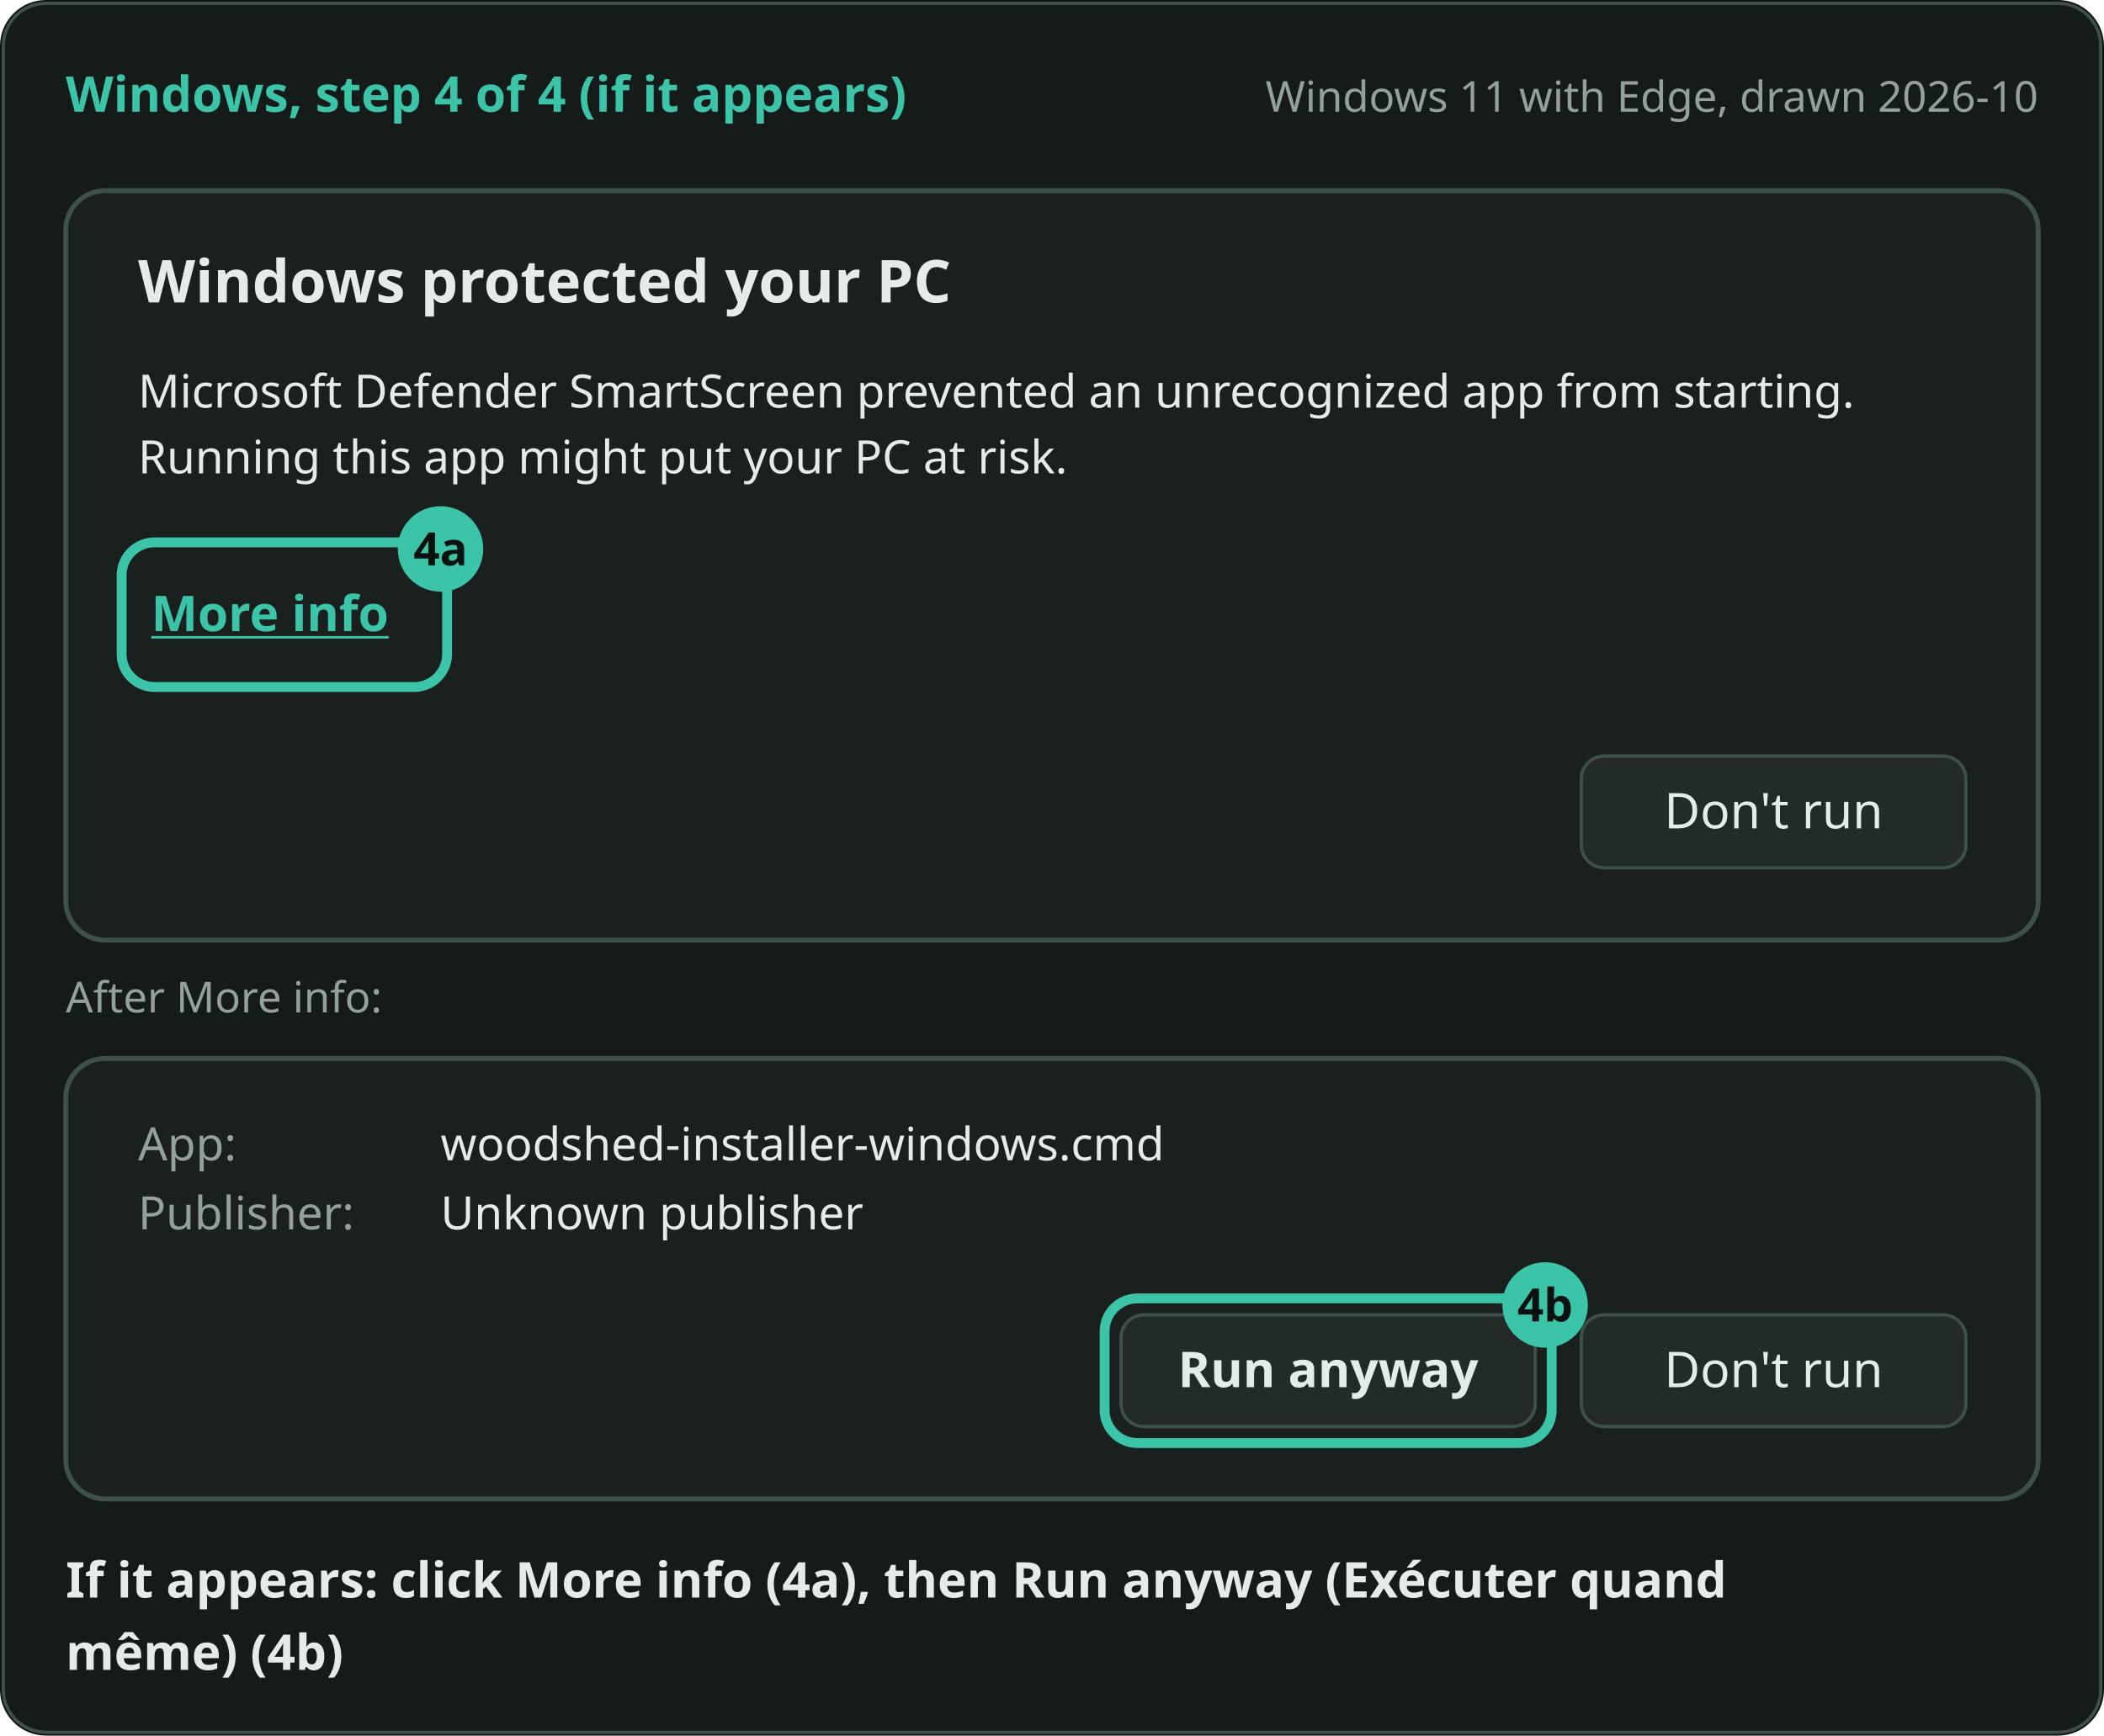
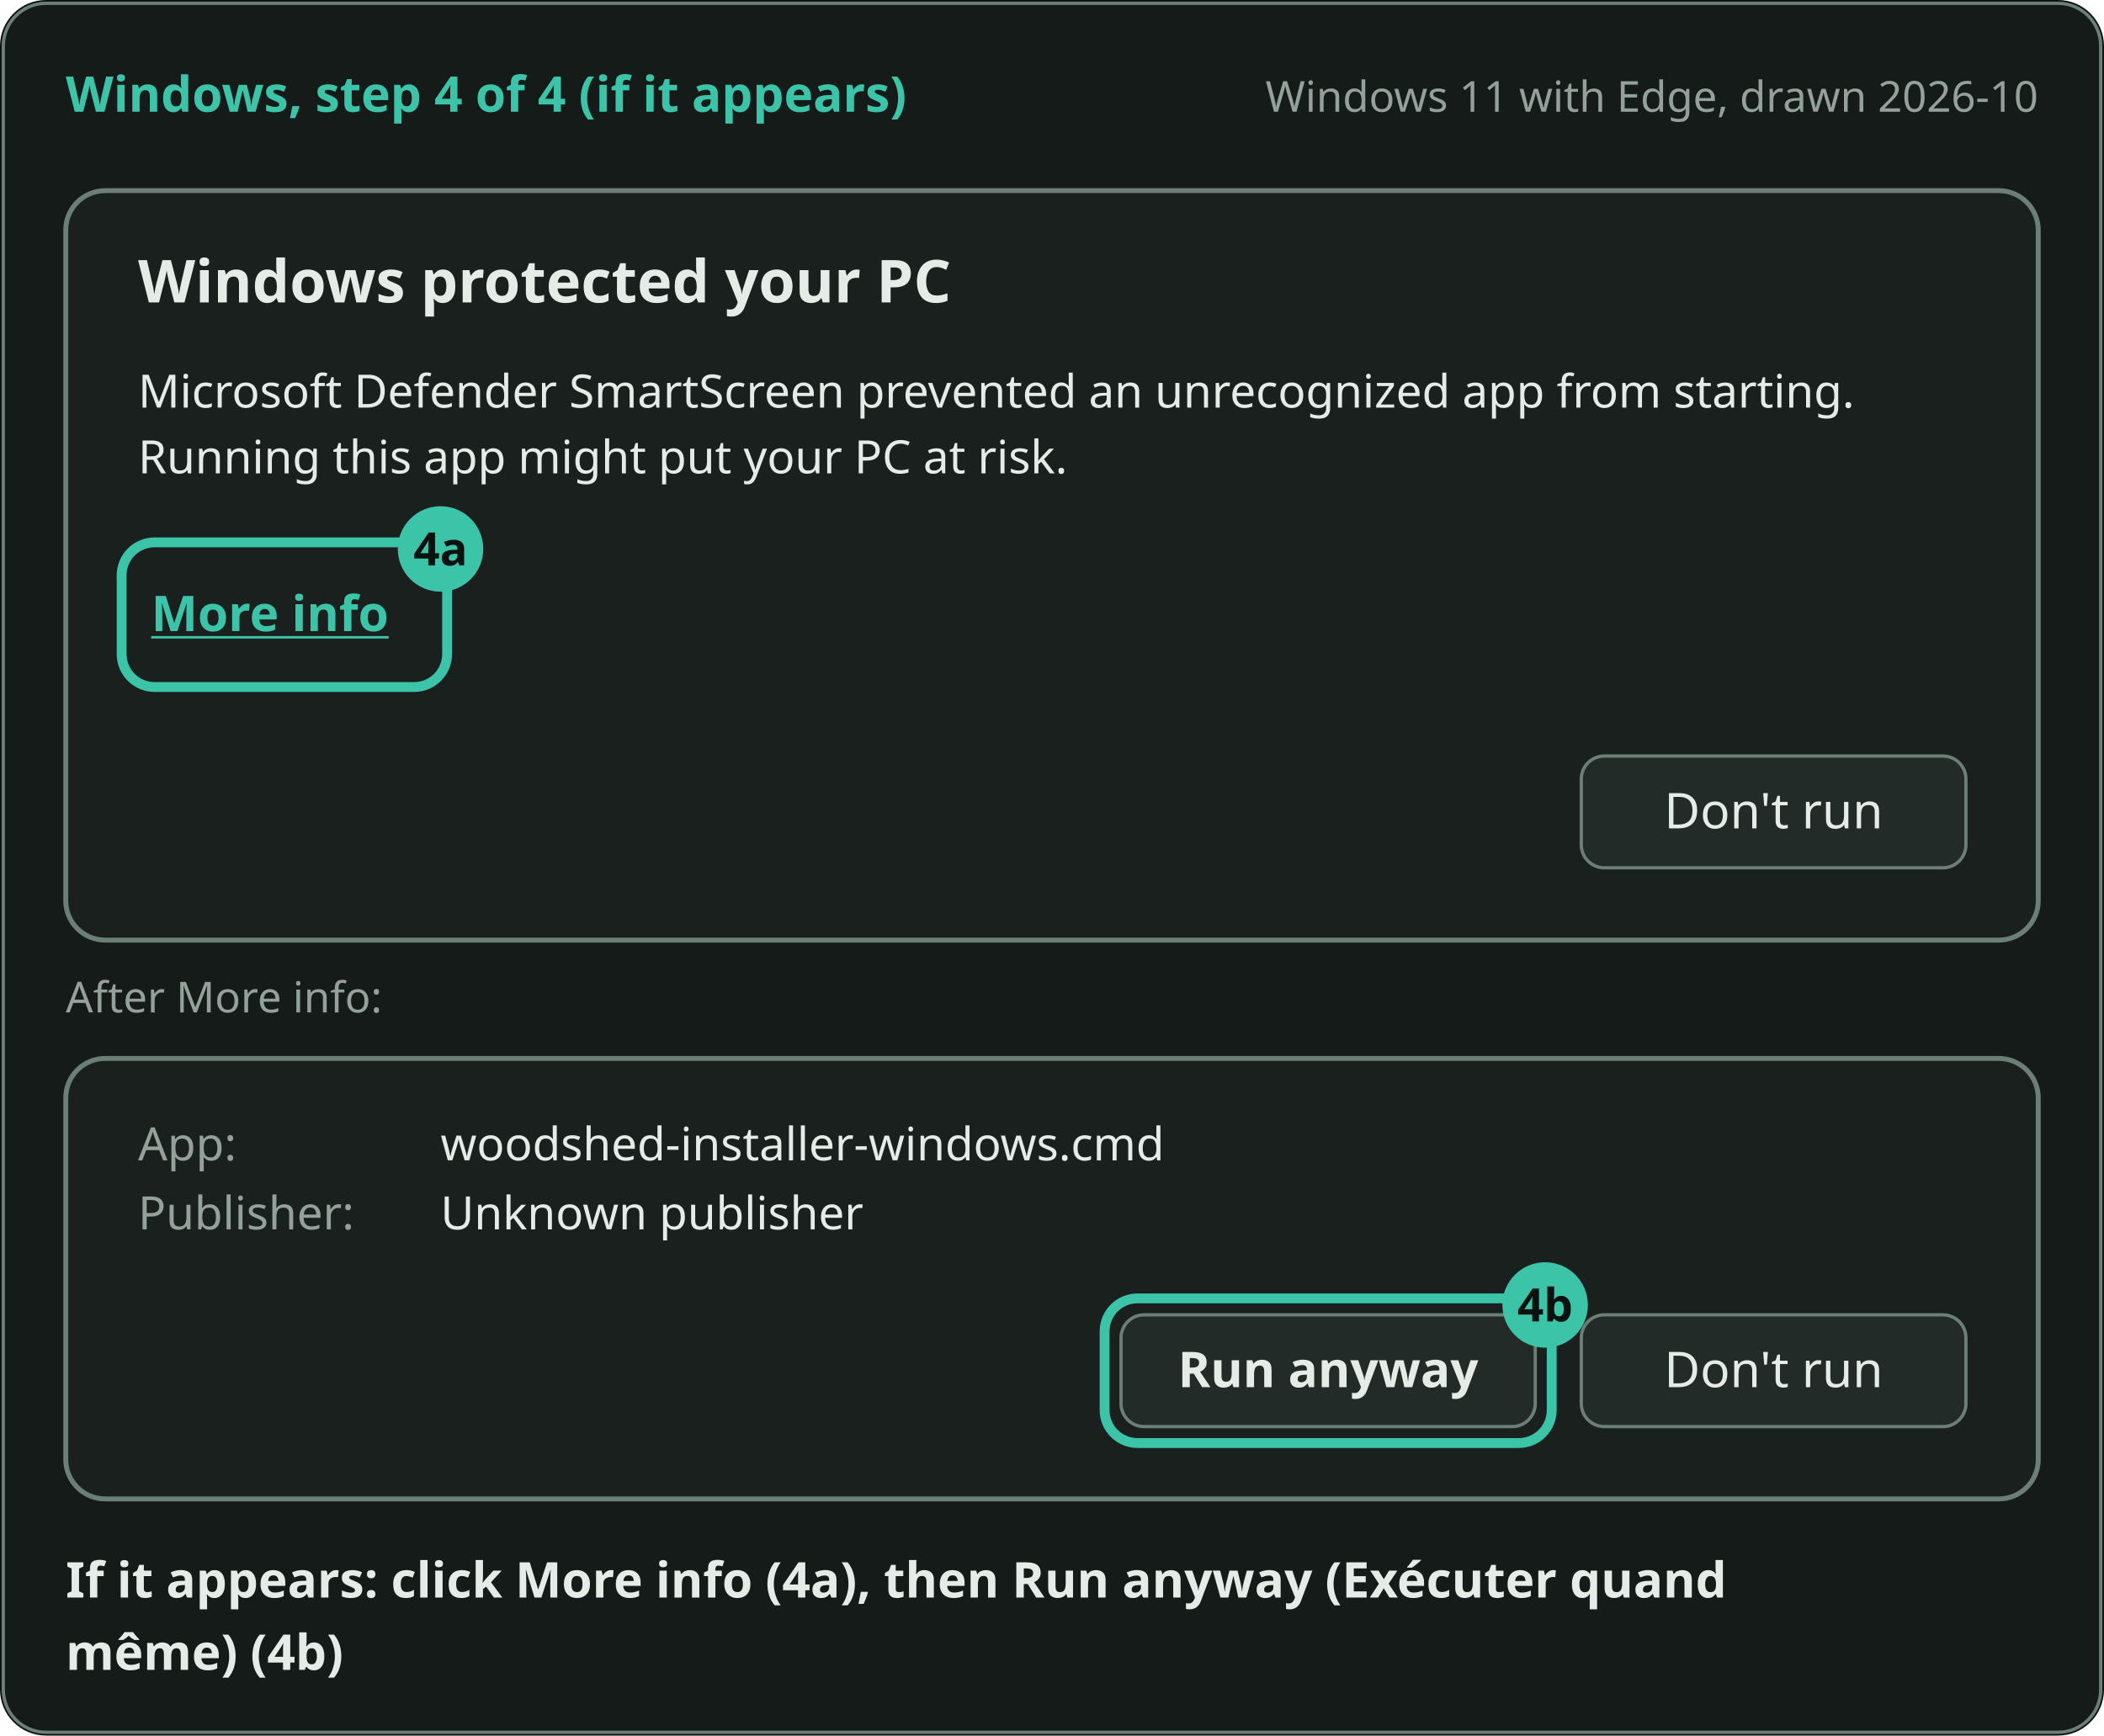
<svg xmlns="http://www.w3.org/2000/svg" viewBox="0 0 640 528" width="640" height="528" role="img" aria-labelledby="t d" font-family="Atkinson Hyperlegible, sans-serif">
  <rect width="640" height="528" rx="14" fill="#0d1210" />
-   <rect x="1" y="1" width="638" height="526" rx="13" fill="#151b18" stroke="#3d5049" />
+   <rect x="1" y="1" width="638" height="526" rx="13" fill="#151b18" stroke="#6b7f77" />
  <text x="20" y="34" font-size="15" fill="#3cc4a9" font-weight="700">Windows, step 4 of 4 (if it appears)</text>
  <text x="620" y="34" font-size="13" fill="#94a19a" text-anchor="end">Windows 11 with Edge, drawn 2026-10</text>
-   <rect x="20" y="58" width="600" height="228" rx="12" fill="#19201d" stroke="#3d5049" stroke-width="1.5" />
+   <rect x="20" y="58" width="600" height="228" rx="12" fill="#19201d" stroke="#6b7f77" stroke-width="1.5" />
  <text x="42" y="92" font-size="18" fill="#e5ebe7" font-weight="700">Windows protected your PC</text>
  <text x="42" y="124" font-size="14" fill="#e5ebe7">Microsoft Defender SmartScreen prevented an unrecognized app from starting.</text>
  <text x="42" y="144" font-size="14" fill="#e5ebe7">Running this app might put your PC at risk.</text>
  <text x="46" y="192" font-size="15" fill="#3cc4a9" font-weight="700" text-decoration="underline">More info</text>
  <rect x="37" y="165" width="99" height="44" rx="10" fill="none" stroke="#3cc4a9" stroke-width="3" />
  <circle cx="134" cy="167" r="13" fill="#3cc4a9" />
  <text x="134" y="172" font-size="14" fill="#0a1210" font-weight="700" text-anchor="middle">4a</text>
-   <rect x="481" y="230" width="117" height="34" rx="7" fill="#222b27" stroke="#3d5049" stroke-width="1" />
+   <rect x="481" y="230" width="117" height="34" rx="7" fill="#222b27" stroke="#6b7f77" stroke-width="1" />
  <text x="539.5" y="252" font-size="15" fill="#e5ebe7" text-anchor="middle">Don't run</text>
  <text x="20" y="308" font-size="13" fill="#94a19a">After More info:</text>
-   <rect x="20" y="322" width="600" height="134" rx="12" fill="#19201d" stroke="#3d5049" stroke-width="1.5" />
+   <rect x="20" y="322" width="600" height="134" rx="12" fill="#19201d" stroke="#6b7f77" stroke-width="1.5" />
  <text x="42" y="353" font-size="14" fill="#94a19a">App:</text>
  <text x="134" y="353" font-size="14" fill="#e5ebe7">woodshed-installer-windows.cmd</text>
  <text x="42" y="374" font-size="14" fill="#94a19a">Publisher:</text>
  <text x="134" y="374" font-size="14" fill="#e5ebe7">Unknown publisher</text>
-   <rect x="341" y="400" width="126" height="34" rx="7" fill="#222b27" stroke="#3d5049" stroke-width="1" />
+   <rect x="341" y="400" width="126" height="34" rx="7" fill="#222b27" stroke="#6b7f77" stroke-width="1" />
  <text x="404" y="422" font-size="15" fill="#e5ebe7" font-weight="700" text-anchor="middle">Run anyway</text>
  <rect x="336" y="395" width="136" height="44" rx="10" fill="none" stroke="#3cc4a9" stroke-width="3" />
  <circle cx="470" cy="397" r="13" fill="#3cc4a9" />
  <text x="470" y="402" font-size="14" fill="#0a1210" font-weight="700" text-anchor="middle">4b</text>
-   <rect x="481" y="400" width="117" height="34" rx="7" fill="#222b27" stroke="#3d5049" stroke-width="1" />
+   <rect x="481" y="400" width="117" height="34" rx="7" fill="#222b27" stroke="#6b7f77" stroke-width="1" />
  <text x="539.5" y="422" font-size="15" fill="#e5ebe7" text-anchor="middle">Don't run</text>
  <text x="20" y="486" font-size="15" fill="#e5ebe7" font-weight="700">If it appears: click More info (4a), then Run anyway (Exécuter quand</text>
  <text x="20" y="508" font-size="15" fill="#e5ebe7" font-weight="700">même) (4b)</text>
</svg>
